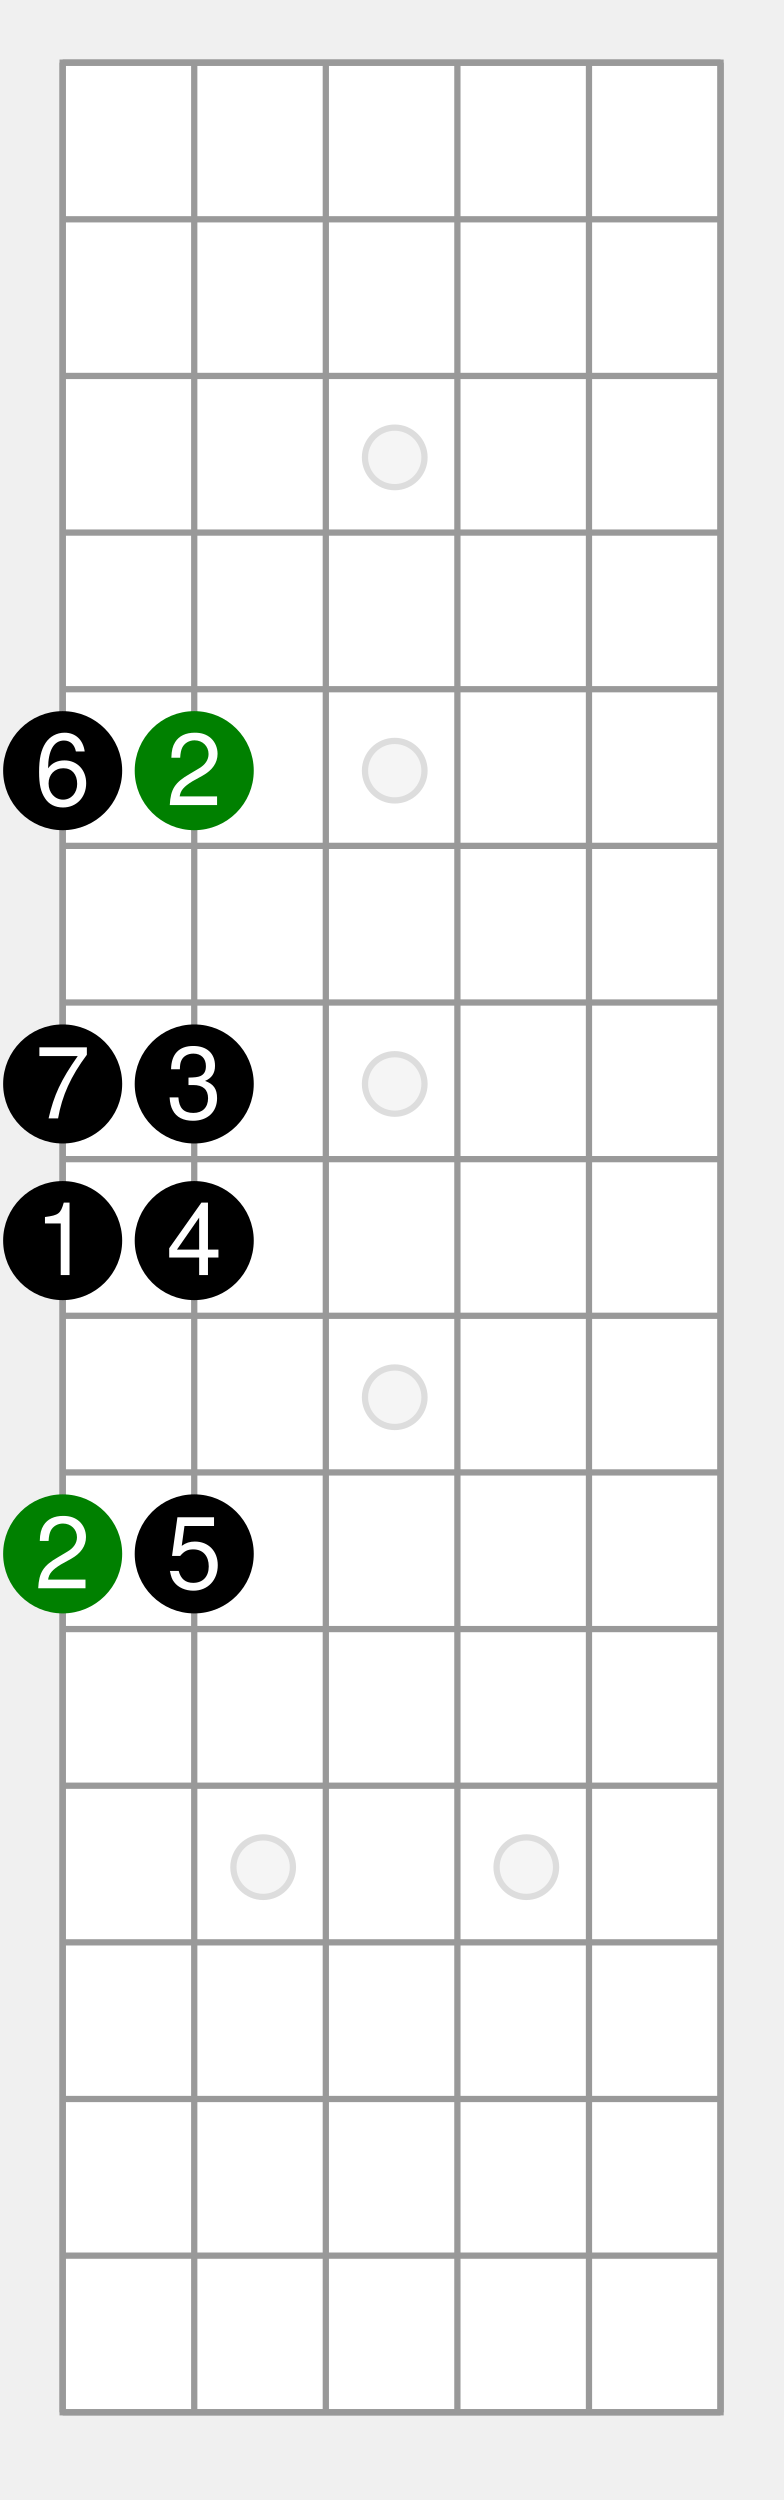
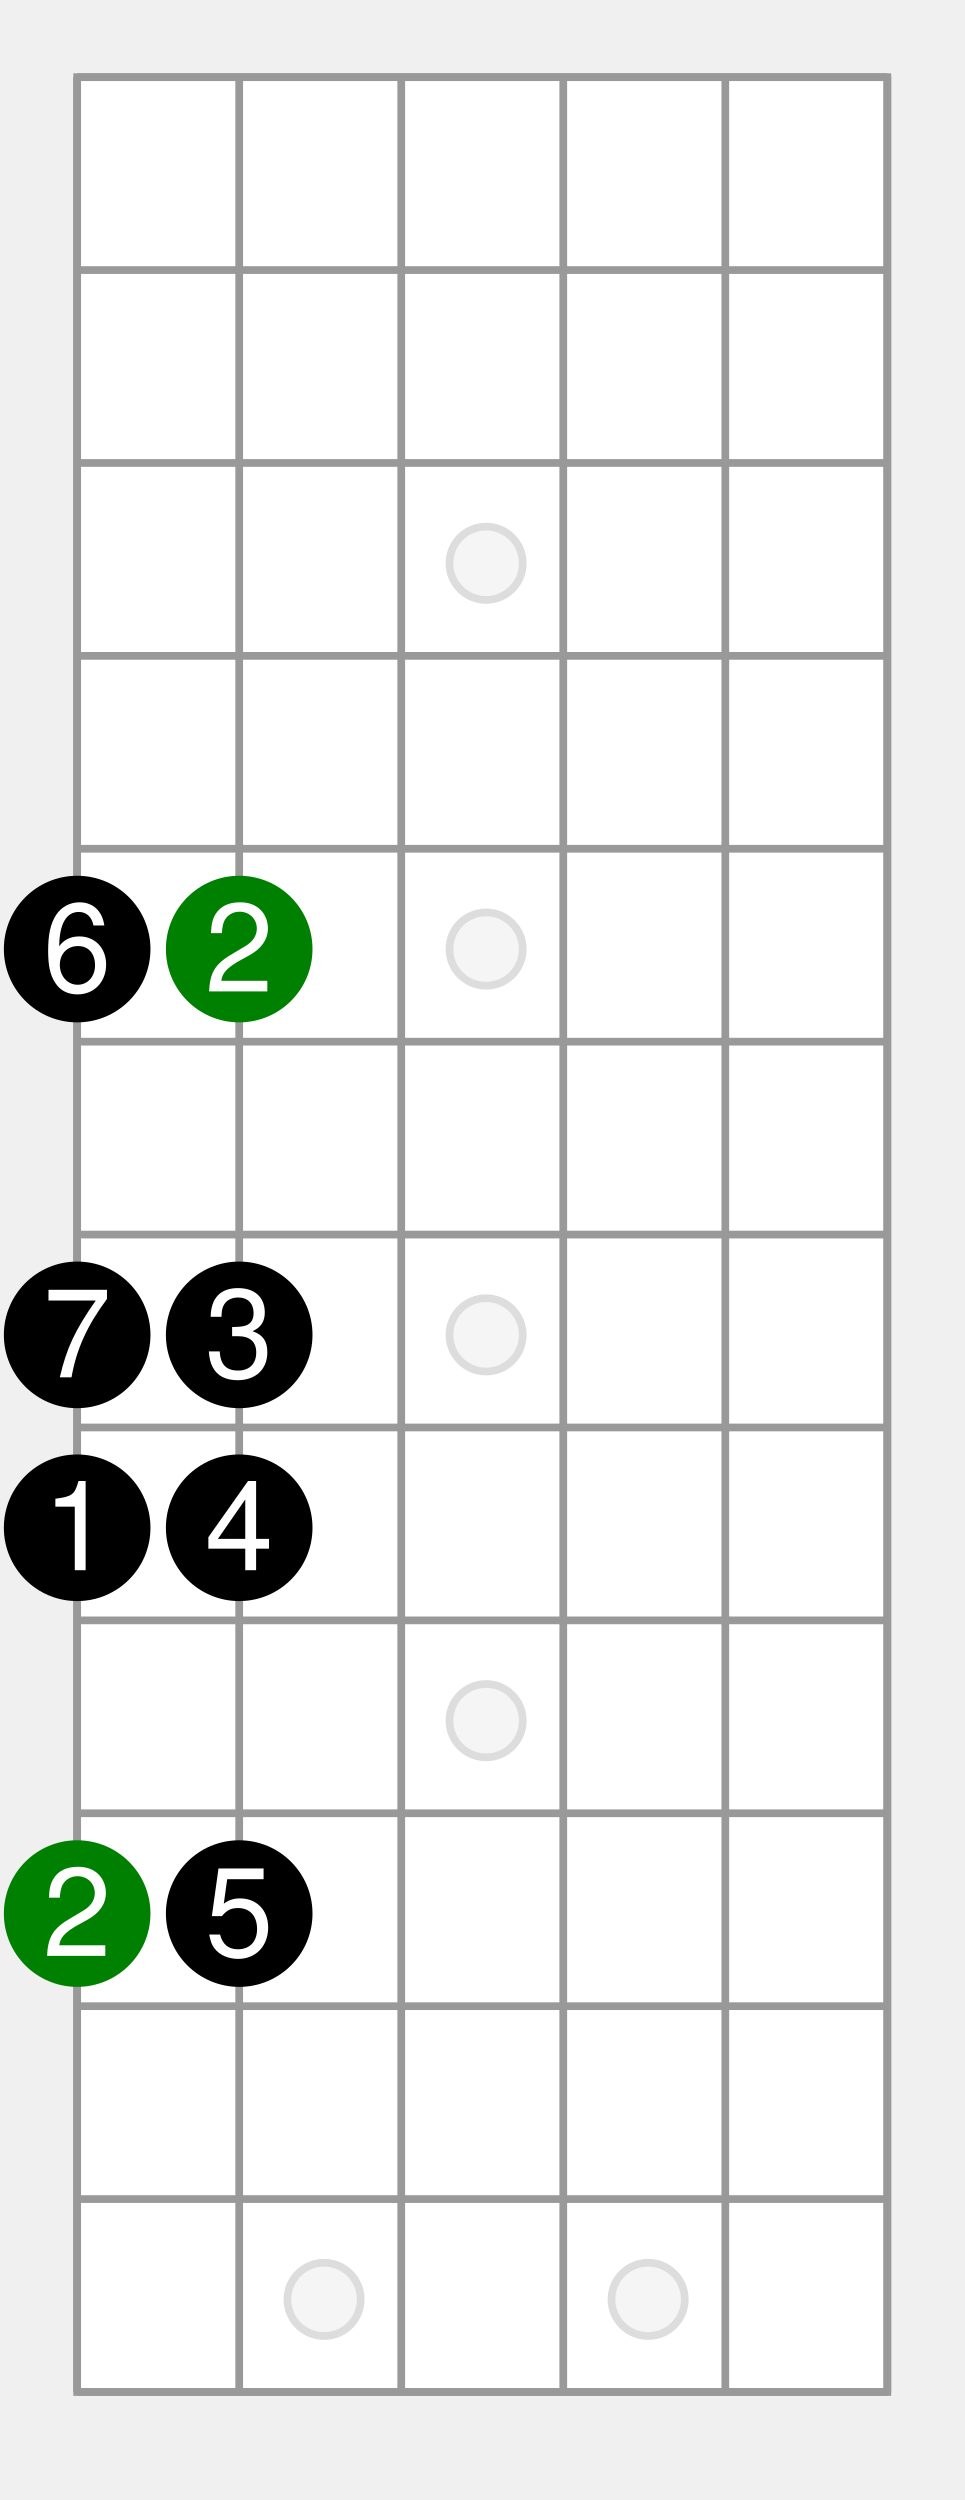
- <svg xmlns="http://www.w3.org/2000/svg" id="diagram-new" class="fbd-diagram" width="100%" viewBox="0 0 125 399" preserveAspectRatio="xMidYMid meet" font-size="16px" data-fbd="{&quot;numStrings&quot;:6,&quot;numFrets&quot;:15,&quot;inlays&quot;:[3,5,7,9,&quot;12:double&quot;],&quot;grid&quot;:[[null,null,null,null,null,null,null,null],[null,null,null,null,null,null,null,null],[null,null,null,null,null,null,null,null],[null,null,null,null,null,null,null,null],[null,null,null,null,null,null,null,null],[null,{&quot;dot&quot;:true,&quot;label&quot;:&quot;6&quot;},{&quot;dot&quot;:true,&quot;class&quot;:&quot;fbd-note-root&quot;,&quot;label&quot;:&quot;2&quot;},null,null,null,null,null],[null,null,null,null,null,null,null,null],[null,{&quot;dot&quot;:true,&quot;label&quot;:&quot;7&quot;},{&quot;dot&quot;:true,&quot;label&quot;:&quot;3&quot;},null,null,null,null,null],[null,{&quot;dot&quot;:true,&quot;label&quot;:&quot;1&quot;},{&quot;dot&quot;:true,&quot;label&quot;:&quot;4&quot;},null,null,null,null,null],[null,null,null,null,null,null,null,null],[null,{&quot;dot&quot;:true,&quot;class&quot;:&quot;fbd-note-root&quot;,&quot;label&quot;:&quot;2&quot;},{&quot;dot&quot;:true,&quot;label&quot;:&quot;5&quot;},null,null,null,null,null],[null],[null],[null],[null]]}">
+ <svg xmlns="http://www.w3.org/2000/svg" id="diagram-new" class="fbd-diagram" width="100%" viewBox="0 0 125 324" preserveAspectRatio="xMidYMid meet" font-size="16px" data-fbd="{&quot;numStrings&quot;:6,&quot;numFrets&quot;:12,&quot;inlays&quot;:[3,5,7,9,&quot;12:double&quot;],&quot;grid&quot;:[[null,null,null,null,null,null,null,null],[null,null,null,null,null,null,null,null],[null,null,null,null,null,null,null,null],[null,null,null,null,null,null,null,null],[null,null,null,null,null,null,null,null],[null,{&quot;dot&quot;:true,&quot;label&quot;:&quot;6&quot;},{&quot;dot&quot;:true,&quot;class&quot;:&quot;fbd-note-root&quot;,&quot;label&quot;:&quot;2&quot;},null,null,null,null,null],[null,null,null,null,null,null,null,null],[null,{&quot;dot&quot;:true,&quot;label&quot;:&quot;7&quot;},{&quot;dot&quot;:true,&quot;label&quot;:&quot;3&quot;},null,null,null,null,null],[null,{&quot;dot&quot;:true,&quot;label&quot;:&quot;1&quot;},{&quot;dot&quot;:true,&quot;label&quot;:&quot;4&quot;},null,null,null,null,null],[null,null,null,null,null,null,null,null],[null,{&quot;dot&quot;:true,&quot;class&quot;:&quot;fbd-note-root&quot;,&quot;label&quot;:&quot;2&quot;},{&quot;dot&quot;:true,&quot;label&quot;:&quot;5&quot;},null,null,null,null,null],[null],[null]]}">
  <style type="text/css">/*  */
 .fbd-grid { stroke: #999; } .fbd-grid-background { fill: #fff; } .fbd-diagram { font-family: "Helvetica Neue",Helvetica,Arial,sans-serif; font-weight: 500; } .fbd-inlays { fill: #f5f5f5; stroke: #ddd; } .fbd-positions text { fill: #333; text-anchor: middle; } .fbd-positions circle + text { fill: #fff; } .fbd-dots { fill: #000; stroke: none; } .fbd-note-footer { font-size: 75%; text-anchor: middle; fill: #000; } .fbd-note-root circle { fill: green; } .fbd-note-optional circle { fill: #fff; stroke: #999; stroke-dasharray: 5,2; } .fbd-note-optional circle + text { fill: #666; } .fbd-note-chromatic circle { fill: #fcc; } .fbd-note-chromatic circle + text { fill: #000; }
/*  */
</style>
  <g class="fbd-grid">
-     <rect class="fbd-grid-background" x="10" y="10" width="105" height="375" />
-     <path class="fbd-frets" d=" M10 10 h105 M10 35 h105 M10 60 h105 M10 85 h105 M10 110 h105 M10 135 h105 M10 160 h105 M10 185 h105 M10 210 h105 M10 235 h105 M10 260 h105 M10 285 h105 M10 310 h105 M10 335 h105 M10 360 h105 M10 385 h105" />
-     <path class="fbd-strings" d=" M10 10 v375 M31 10 v375 M52 10 v375 M73 10 v375 M94 10 v375 M115 10 v375" />
+     <rect class="fbd-grid-background" x="10" y="10" width="105" height="300" />
+     <path class="fbd-frets" d=" M10 10 h105 M10 35 h105 M10 60 h105 M10 85 h105 M10 110 h105 M10 135 h105 M10 160 h105 M10 185 h105 M10 210 h105 M10 235 h105 M10 260 h105 M10 285 h105 M10 310 h105" />
+     <path class="fbd-strings" d=" M10 10 v300 M31 10 v300 M52 10 v300 M73 10 v300 M94 10 v300 M115 10 v300" />
  </g>
  <g class="fbd-inlays">
    <circle cx="63" cy="73" r="4.75" />
    <circle cx="63" cy="123" r="4.75" />
    <circle cx="63" cy="173" r="4.75" />
    <circle cx="63" cy="223" r="4.75" />
    <circle cx="42" cy="298" r="4.75" />
    <circle cx="84" cy="298" r="4.75" />
  </g>
  <g class="fbd-positions">
    <g class="fbd-pos-1-5">
      <circle cx="10" cy="123" r="9.5" />
      <text x="10" y="128.5">6</text>
    </g>
    <g class="fbd-pos-2-5 fbd-note-root">
      <circle cx="31" cy="123" r="9.5" />
      <text x="31" y="128.5">2</text>
    </g>
    <g class="fbd-pos-1-7">
      <circle cx="10" cy="173" r="9.5" />
      <text x="10" y="178.5">7</text>
    </g>
    <g class="fbd-pos-2-7">
      <circle cx="31" cy="173" r="9.5" />
      <text x="31" y="178.5">3</text>
    </g>
    <g class="fbd-pos-1-8">
      <circle cx="10" cy="198" r="9.5" />
      <text x="10" y="203.5">1</text>
    </g>
    <g class="fbd-pos-2-8">
      <circle cx="31" cy="198" r="9.5" />
      <text x="31" y="203.5">4</text>
    </g>
    <g class="fbd-pos-1-10 fbd-note-root">
      <circle cx="10" cy="248" r="9.5" />
      <text x="10" y="253.5">2</text>
    </g>
    <g class="fbd-pos-2-10">
      <circle cx="31" cy="248" r="9.5" />
      <text x="31" y="253.5">5</text>
    </g>
  </g>
</svg>
